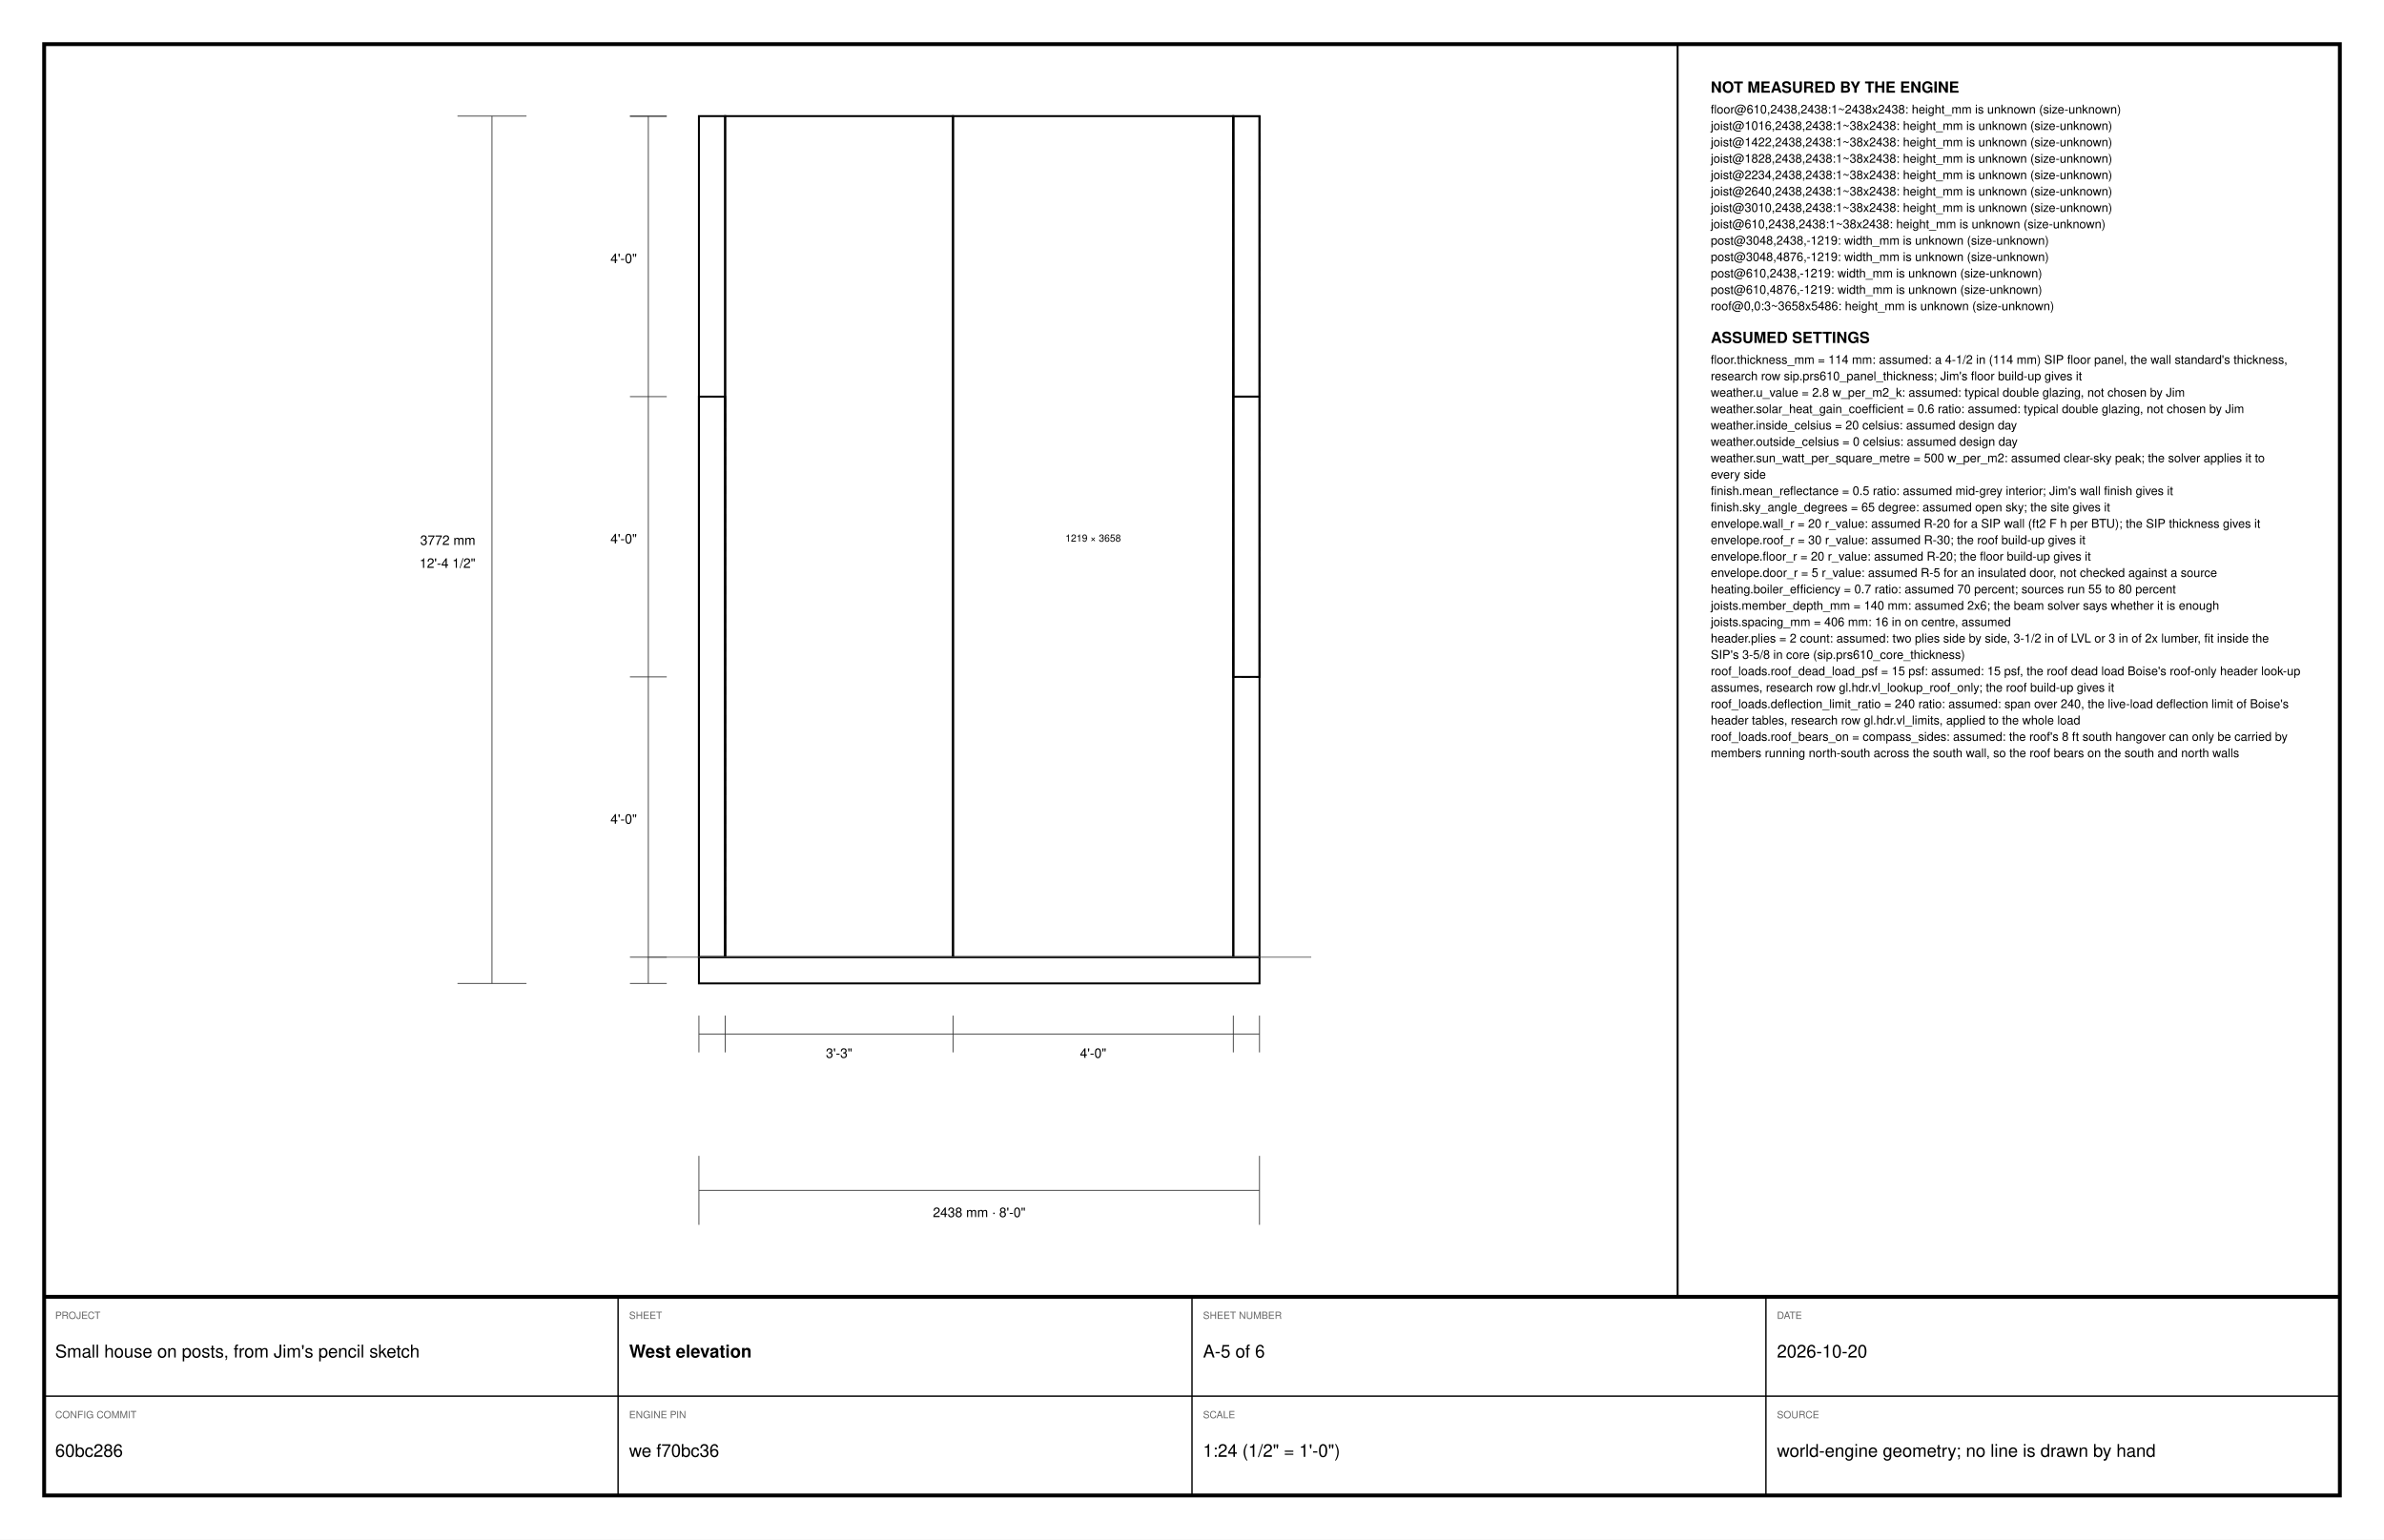
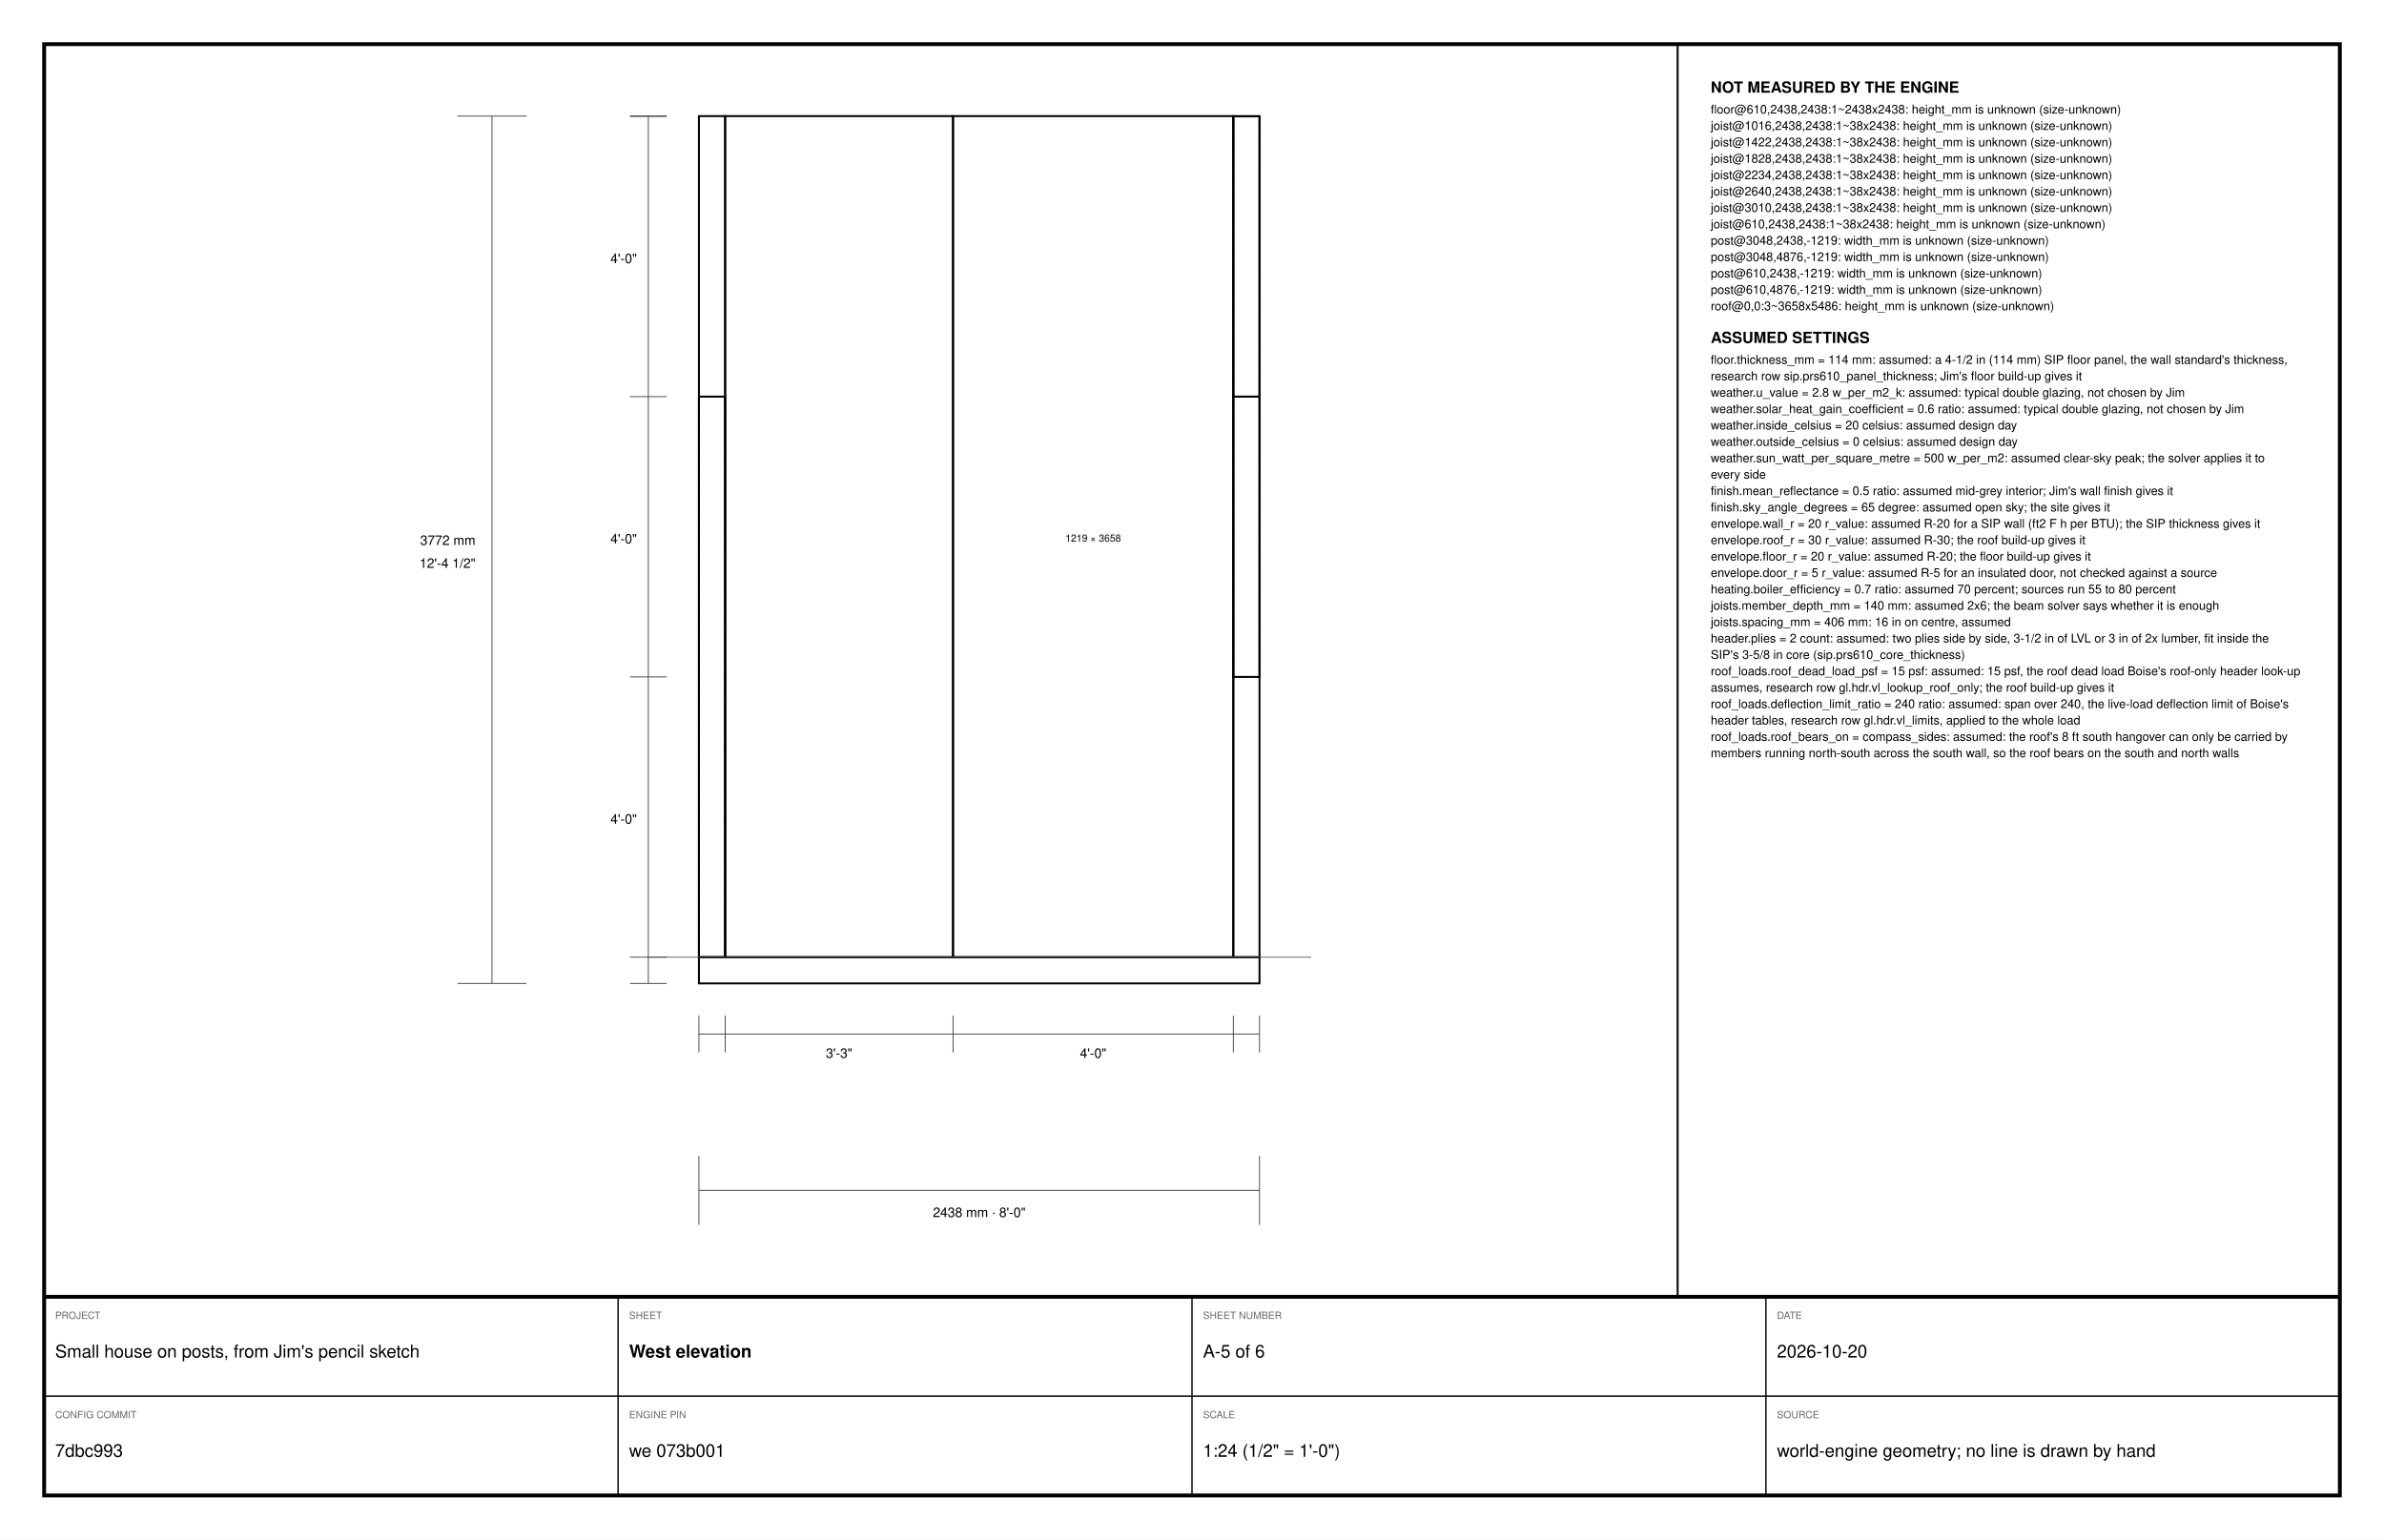
<svg xmlns="http://www.w3.org/2000/svg" width="432.000mm" height="279.000mm" viewBox="0 0 432.000 279.000" font-family="Helvetica, Arial, sans-serif">
  <rect width="432.000" height="279.000" fill="#ffffff" />
  <rect x="8.000" y="8.000" width="416.000" height="263.000" fill="none" stroke="#000000" stroke-width="0.700" />
  <rect x="126.651" y="71.875" width="4.750" height="101.583" fill="none" stroke="#000000" stroke-width="0.350" />
  <rect x="126.651" y="173.458" width="101.583" height="4.750" fill="none" stroke="#000000" stroke-width="0.350" />
  <rect x="223.484" y="71.875" width="4.750" height="50.792" fill="none" stroke="#000000" stroke-width="0.350" />
  <rect x="223.484" y="21.083" width="4.750" height="50.792" fill="none" stroke="#000000" stroke-width="0.350" />
  <rect x="223.484" y="21.042" width="4.750" height="152.417" fill="none" stroke="#000000" stroke-width="0.350" />
  <rect x="172.693" y="21.042" width="50.792" height="152.417" fill="none" stroke="#000000" stroke-width="0.350" />
  <rect x="131.401" y="21.042" width="41.292" height="152.417" fill="none" stroke="#000000" stroke-width="0.350" />
  <rect x="126.651" y="21.042" width="4.750" height="152.417" fill="none" stroke="#000000" stroke-width="0.350" />
  <rect x="223.484" y="71.875" width="4.750" height="50.792" fill="none" stroke="#000000" stroke-width="0.250" stroke-dasharray="1.6 1" />
  <rect x="223.484" y="21.083" width="4.750" height="50.792" fill="none" stroke="#000000" stroke-width="0.250" stroke-dasharray="1.6 1" />
  <rect x="126.651" y="71.875" width="4.750" height="101.583" fill="none" stroke="#000000" stroke-width="0.250" stroke-dasharray="1.6 1" />
  <text x="198.088" y="98.150" font-size="1.800" text-anchor="middle" fill="#000000">1219 × 3658</text>
  <line x1="126.651" y1="187.375" x2="228.234" y2="187.375" stroke="#333333" stroke-width="0.150" />
  <line x1="126.651" y1="190.708" x2="126.651" y2="184.042" stroke="#333333" stroke-width="0.150" />
  <line x1="131.401" y1="190.708" x2="131.401" y2="184.042" stroke="#333333" stroke-width="0.150" />
  <line x1="172.693" y1="190.708" x2="172.693" y2="184.042" stroke="#333333" stroke-width="0.150" />
  <line x1="223.484" y1="190.708" x2="223.484" y2="184.042" stroke="#333333" stroke-width="0.150" />
  <line x1="228.234" y1="190.708" x2="228.234" y2="184.042" stroke="#333333" stroke-width="0.150" />
  <text x="152.047" y="191.695" font-size="2.400" text-anchor="middle" fill="#000000">3'-3"</text>
  <text x="198.088" y="191.695" font-size="2.400" text-anchor="middle" fill="#000000">4'-0"</text>
  <line x1="117.484" y1="178.208" x2="117.484" y2="21.042" stroke="#333333" stroke-width="0.150" />
  <line x1="114.151" y1="178.208" x2="120.818" y2="178.208" stroke="#333333" stroke-width="0.150" />
  <line x1="114.151" y1="173.458" x2="120.818" y2="173.458" stroke="#333333" stroke-width="0.150" />
  <line x1="114.151" y1="122.667" x2="120.818" y2="122.667" stroke="#333333" stroke-width="0.150" />
  <line x1="114.151" y1="71.875" x2="120.818" y2="71.875" stroke="#333333" stroke-width="0.150" />
  <line x1="114.151" y1="21.083" x2="120.818" y2="21.083" stroke="#333333" stroke-width="0.150" />
  <line x1="114.151" y1="21.042" x2="120.818" y2="21.042" stroke="#333333" stroke-width="0.150" />
  <text x="115.404" y="149.263" font-size="2.400" text-anchor="end" fill="#000000">4'-0"</text>
  <text x="115.404" y="98.471" font-size="2.400" text-anchor="end" fill="#000000">4'-0"</text>
  <text x="115.404" y="47.679" font-size="2.400" text-anchor="end" fill="#000000">4'-0"</text>
  <line x1="117.276" y1="173.458" x2="237.609" y2="173.458" stroke="#555555" stroke-width="0.150" />
  <line x1="126.651" y1="215.708" x2="228.234" y2="215.708" stroke="#333333" stroke-width="0.150" />
  <line x1="126.651" y1="221.958" x2="126.651" y2="209.458" stroke="#333333" stroke-width="0.150" />
  <line x1="228.234" y1="221.958" x2="228.234" y2="209.458" stroke="#333333" stroke-width="0.150" />
  <text x="177.443" y="220.548" font-size="2.400" text-anchor="middle" fill="#000000">2438 mm · 8'-0"</text>
  <line x1="89.151" y1="178.208" x2="89.151" y2="21.042" stroke="#333333" stroke-width="0.150" />
  <line x1="82.901" y1="178.208" x2="95.401" y2="178.208" stroke="#333333" stroke-width="0.150" />
  <line x1="82.901" y1="21.042" x2="95.401" y2="21.042" stroke="#333333" stroke-width="0.150" />
  <text x="86.151" y="98.745" font-size="2.400" text-anchor="end" fill="#000000">3772 mm</text>
  <text x="86.151" y="102.905" font-size="2.400" text-anchor="end" fill="#000000">12'-4 1/2"</text>
  <text x="310.000" y="16.800" font-size="2.800" text-anchor="start" fill="#000000" font-weight="bold">NOT MEASURED BY THE ENGINE</text>
  <text x="310.000" y="20.580" font-size="2.200" text-anchor="start" fill="#000000">floor@610,2438,2438:1~2438x2438: height_mm is unknown (size-unknown)</text>
  <text x="310.000" y="23.550" font-size="2.200" text-anchor="start" fill="#000000">joist@1016,2438,2438:1~38x2438: height_mm is unknown (size-unknown)</text>
  <text x="310.000" y="26.520" font-size="2.200" text-anchor="start" fill="#000000">joist@1422,2438,2438:1~38x2438: height_mm is unknown (size-unknown)</text>
  <text x="310.000" y="29.490" font-size="2.200" text-anchor="start" fill="#000000">joist@1828,2438,2438:1~38x2438: height_mm is unknown (size-unknown)</text>
  <text x="310.000" y="32.460" font-size="2.200" text-anchor="start" fill="#000000">joist@2234,2438,2438:1~38x2438: height_mm is unknown (size-unknown)</text>
  <text x="310.000" y="35.430" font-size="2.200" text-anchor="start" fill="#000000">joist@2640,2438,2438:1~38x2438: height_mm is unknown (size-unknown)</text>
  <text x="310.000" y="38.400" font-size="2.200" text-anchor="start" fill="#000000">joist@3010,2438,2438:1~38x2438: height_mm is unknown (size-unknown)</text>
  <text x="310.000" y="41.370" font-size="2.200" text-anchor="start" fill="#000000">joist@610,2438,2438:1~38x2438: height_mm is unknown (size-unknown)</text>
  <text x="310.000" y="44.340" font-size="2.200" text-anchor="start" fill="#000000">post@3048,2438,-1219: width_mm is unknown (size-unknown)</text>
  <text x="310.000" y="47.310" font-size="2.200" text-anchor="start" fill="#000000">post@3048,4876,-1219: width_mm is unknown (size-unknown)</text>
  <text x="310.000" y="50.280" font-size="2.200" text-anchor="start" fill="#000000">post@610,2438,-1219: width_mm is unknown (size-unknown)</text>
  <text x="310.000" y="53.250" font-size="2.200" text-anchor="start" fill="#000000">post@610,4876,-1219: width_mm is unknown (size-unknown)</text>
  <text x="310.000" y="56.220" font-size="2.200" text-anchor="start" fill="#000000">roof@0,0:3~3658x5486: height_mm is unknown (size-unknown)</text>
  <text x="310.000" y="59.190" font-size="2.200" text-anchor="start" fill="#000000" />
  <text x="310.000" y="62.160" font-size="2.800" text-anchor="start" fill="#000000" font-weight="bold">ASSUMED SETTINGS</text>
  <text x="310.000" y="65.940" font-size="2.200" text-anchor="start" fill="#000000">floor.thickness_mm = 114 mm: assumed: a 4-1/2 in (114 mm) SIP floor panel, the wall standard's thickness,</text>
  <text x="310.000" y="68.910" font-size="2.200" text-anchor="start" fill="#000000">    research row sip.prs610_panel_thickness; Jim's floor build-up gives it</text>
  <text x="310.000" y="71.880" font-size="2.200" text-anchor="start" fill="#000000">weather.u_value = 2.8 w_per_m2_k: assumed: typical double glazing, not chosen by Jim</text>
  <text x="310.000" y="74.850" font-size="2.200" text-anchor="start" fill="#000000">weather.solar_heat_gain_coefficient = 0.6 ratio: assumed: typical double glazing, not chosen by Jim</text>
  <text x="310.000" y="77.820" font-size="2.200" text-anchor="start" fill="#000000">weather.inside_celsius = 20 celsius: assumed design day</text>
  <text x="310.000" y="80.790" font-size="2.200" text-anchor="start" fill="#000000">weather.outside_celsius = 0 celsius: assumed design day</text>
  <text x="310.000" y="83.760" font-size="2.200" text-anchor="start" fill="#000000">weather.sun_watt_per_square_metre = 500 w_per_m2: assumed clear-sky peak; the solver applies it to</text>
  <text x="310.000" y="86.730" font-size="2.200" text-anchor="start" fill="#000000">    every side</text>
  <text x="310.000" y="89.700" font-size="2.200" text-anchor="start" fill="#000000">finish.mean_reflectance = 0.5 ratio: assumed mid-grey interior; Jim's wall finish gives it</text>
  <text x="310.000" y="92.670" font-size="2.200" text-anchor="start" fill="#000000">finish.sky_angle_degrees = 65 degree: assumed open sky; the site gives it</text>
  <text x="310.000" y="95.640" font-size="2.200" text-anchor="start" fill="#000000">envelope.wall_r = 20 r_value: assumed R-20 for a SIP wall (ft2 F h per BTU); the SIP thickness gives it</text>
  <text x="310.000" y="98.610" font-size="2.200" text-anchor="start" fill="#000000">envelope.roof_r = 30 r_value: assumed R-30; the roof build-up gives it</text>
  <text x="310.000" y="101.580" font-size="2.200" text-anchor="start" fill="#000000">envelope.floor_r = 20 r_value: assumed R-20; the floor build-up gives it</text>
  <text x="310.000" y="104.550" font-size="2.200" text-anchor="start" fill="#000000">envelope.door_r = 5 r_value: assumed R-5 for an insulated door, not checked against a source</text>
  <text x="310.000" y="107.520" font-size="2.200" text-anchor="start" fill="#000000">heating.boiler_efficiency = 0.7 ratio: assumed 70 percent; sources run 55 to 80 percent</text>
  <text x="310.000" y="110.490" font-size="2.200" text-anchor="start" fill="#000000">joists.member_depth_mm = 140 mm: assumed 2x6; the beam solver says whether it is enough</text>
  <text x="310.000" y="113.460" font-size="2.200" text-anchor="start" fill="#000000">joists.spacing_mm = 406 mm: 16 in on centre, assumed</text>
  <text x="310.000" y="116.430" font-size="2.200" text-anchor="start" fill="#000000">header.plies = 2 count: assumed: two plies side by side, 3-1/2 in of LVL or 3 in of 2x lumber, fit inside the</text>
  <text x="310.000" y="119.400" font-size="2.200" text-anchor="start" fill="#000000">    SIP's 3-5/8 in core (sip.prs610_core_thickness)</text>
  <text x="310.000" y="122.370" font-size="2.200" text-anchor="start" fill="#000000">roof_loads.roof_dead_load_psf = 15 psf: assumed: 15 psf, the roof dead load Boise's roof-only header look-up</text>
  <text x="310.000" y="125.340" font-size="2.200" text-anchor="start" fill="#000000">    assumes, research row gl.hdr.vl_lookup_roof_only; the roof build-up gives it</text>
  <text x="310.000" y="128.310" font-size="2.200" text-anchor="start" fill="#000000">roof_loads.deflection_limit_ratio = 240 ratio: assumed: span over 240, the live-load deflection limit of Boise's</text>
  <text x="310.000" y="131.280" font-size="2.200" text-anchor="start" fill="#000000">    header tables, research row gl.hdr.vl_limits, applied to the whole load</text>
  <text x="310.000" y="134.250" font-size="2.200" text-anchor="start" fill="#000000">roof_loads.roof_bears_on =  compass_sides: assumed: the roof's 8 ft south hangover can only be carried by</text>
  <text x="310.000" y="137.220" font-size="2.200" text-anchor="start" fill="#000000">    members running north-south across the south wall, so the roof bears on the south and north walls</text>
  <text x="310.000" y="140.190" font-size="2.200" text-anchor="start" fill="#000000" />
  <line x1="304.000" y1="8.000" x2="304.000" y2="235.000" stroke="#000000" stroke-width="0.350" />
  <text x="10.000" y="239.000" font-size="1.800" text-anchor="start" fill="#666666">PROJECT</text>
  <text x="10.000" y="246.000" font-size="3.200" text-anchor="start" fill="#000000">Small house on posts, from Jim's pencil sketch</text>
  <text x="114.000" y="239.000" font-size="1.800" text-anchor="start" fill="#666666">SHEET</text>
  <text x="114.000" y="246.000" font-size="3.200" text-anchor="start" fill="#000000" font-weight="bold">West elevation</text>
  <text x="218.000" y="239.000" font-size="1.800" text-anchor="start" fill="#666666">SHEET NUMBER</text>
  <text x="218.000" y="246.000" font-size="3.200" text-anchor="start" fill="#000000">A-5 of 6</text>
  <text x="322.000" y="239.000" font-size="1.800" text-anchor="start" fill="#666666">DATE</text>
  <text x="322.000" y="246.000" font-size="3.200" text-anchor="start" fill="#000000">2026-10-20</text>
  <text x="10.000" y="257.000" font-size="1.800" text-anchor="start" fill="#666666">CONFIG COMMIT</text>
-   <text x="10.000" y="264.000" font-size="3.200" text-anchor="start" fill="#000000">60bc286</text>
+   <text x="10.000" y="264.000" font-size="3.200" text-anchor="start" fill="#000000">7dbc993</text>
  <text x="114.000" y="257.000" font-size="1.800" text-anchor="start" fill="#666666">ENGINE PIN</text>
-   <text x="114.000" y="264.000" font-size="3.200" text-anchor="start" fill="#000000">we f70bc36</text>
+   <text x="114.000" y="264.000" font-size="3.200" text-anchor="start" fill="#000000">we 073b001</text>
  <text x="218.000" y="257.000" font-size="1.800" text-anchor="start" fill="#666666">SCALE</text>
  <text x="218.000" y="264.000" font-size="3.200" text-anchor="start" fill="#000000">1:24 (1/2" = 1'-0")</text>
  <text x="322.000" y="257.000" font-size="1.800" text-anchor="start" fill="#666666">SOURCE</text>
  <text x="322.000" y="264.000" font-size="3.200" text-anchor="start" fill="#000000">world-engine geometry; no line is drawn by hand</text>
  <line x1="8.000" y1="235.000" x2="424.000" y2="235.000" stroke="#000000" stroke-width="0.700" />
  <line x1="8.000" y1="253.000" x2="424.000" y2="253.000" stroke="#000000" stroke-width="0.250" />
  <line x1="112.000" y1="235.000" x2="112.000" y2="271.000" stroke="#000000" stroke-width="0.250" />
  <line x1="216.000" y1="235.000" x2="216.000" y2="271.000" stroke="#000000" stroke-width="0.250" />
  <line x1="320.000" y1="235.000" x2="320.000" y2="271.000" stroke="#000000" stroke-width="0.250" />
</svg>
